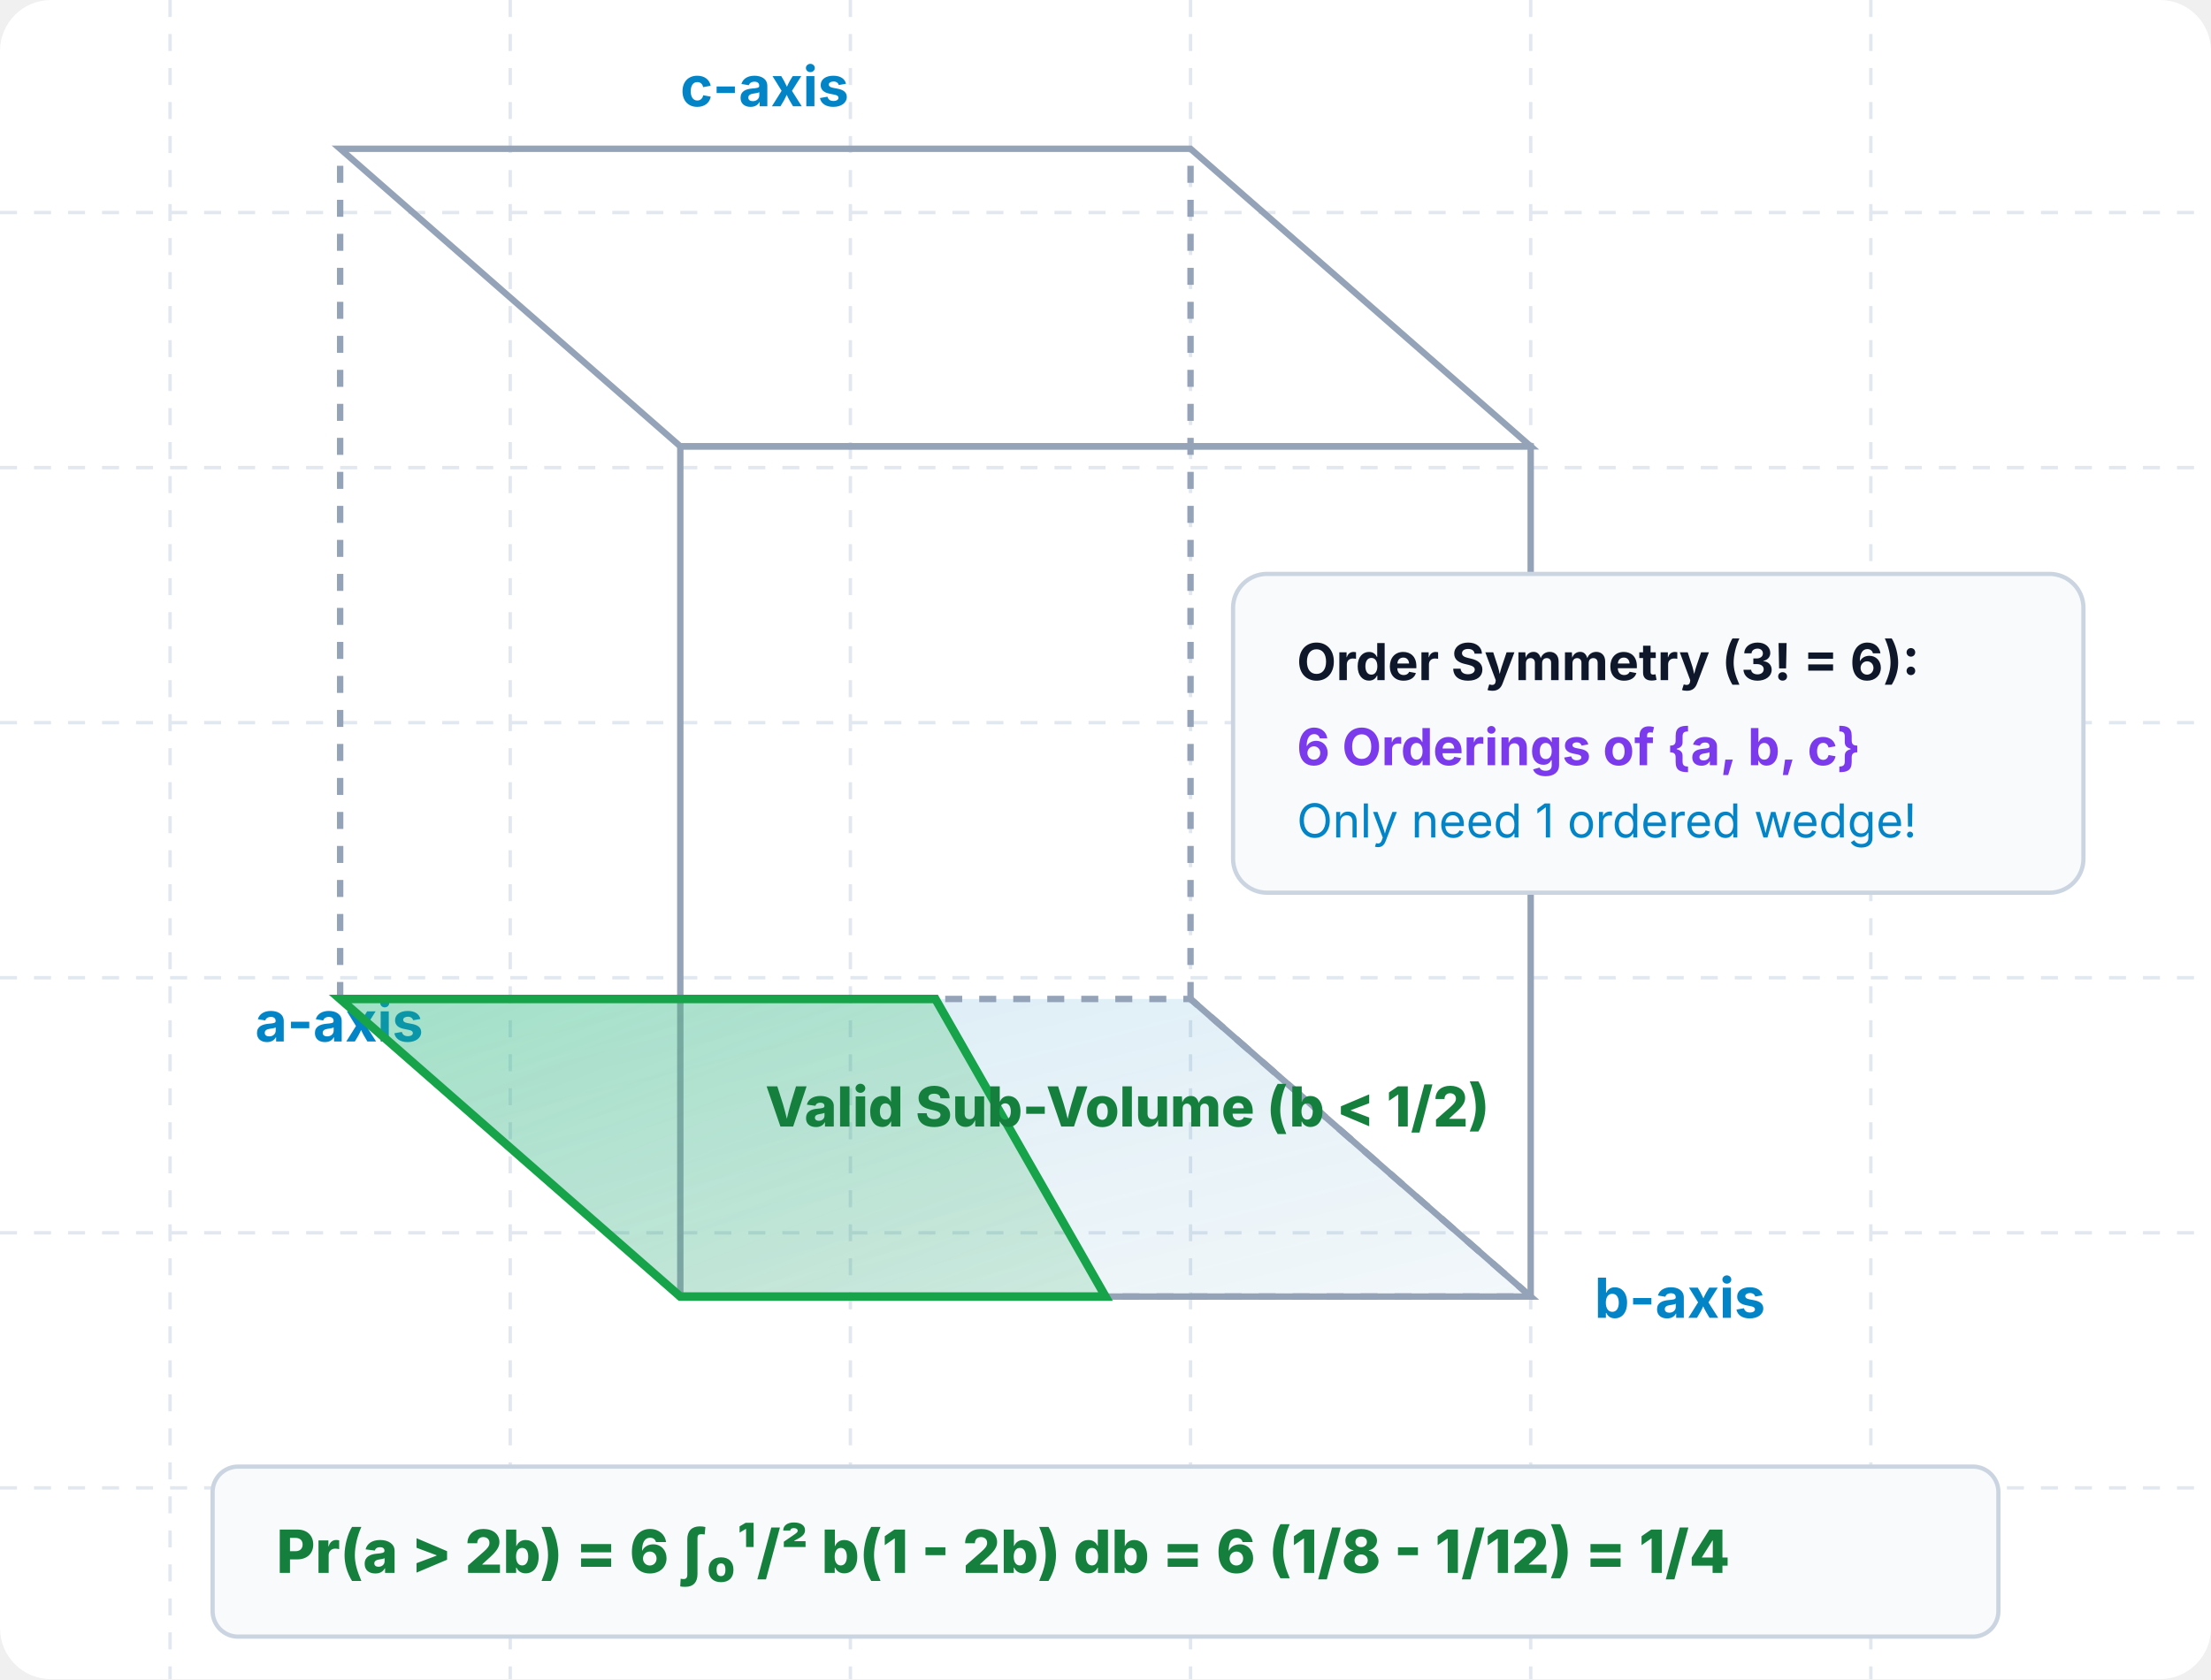
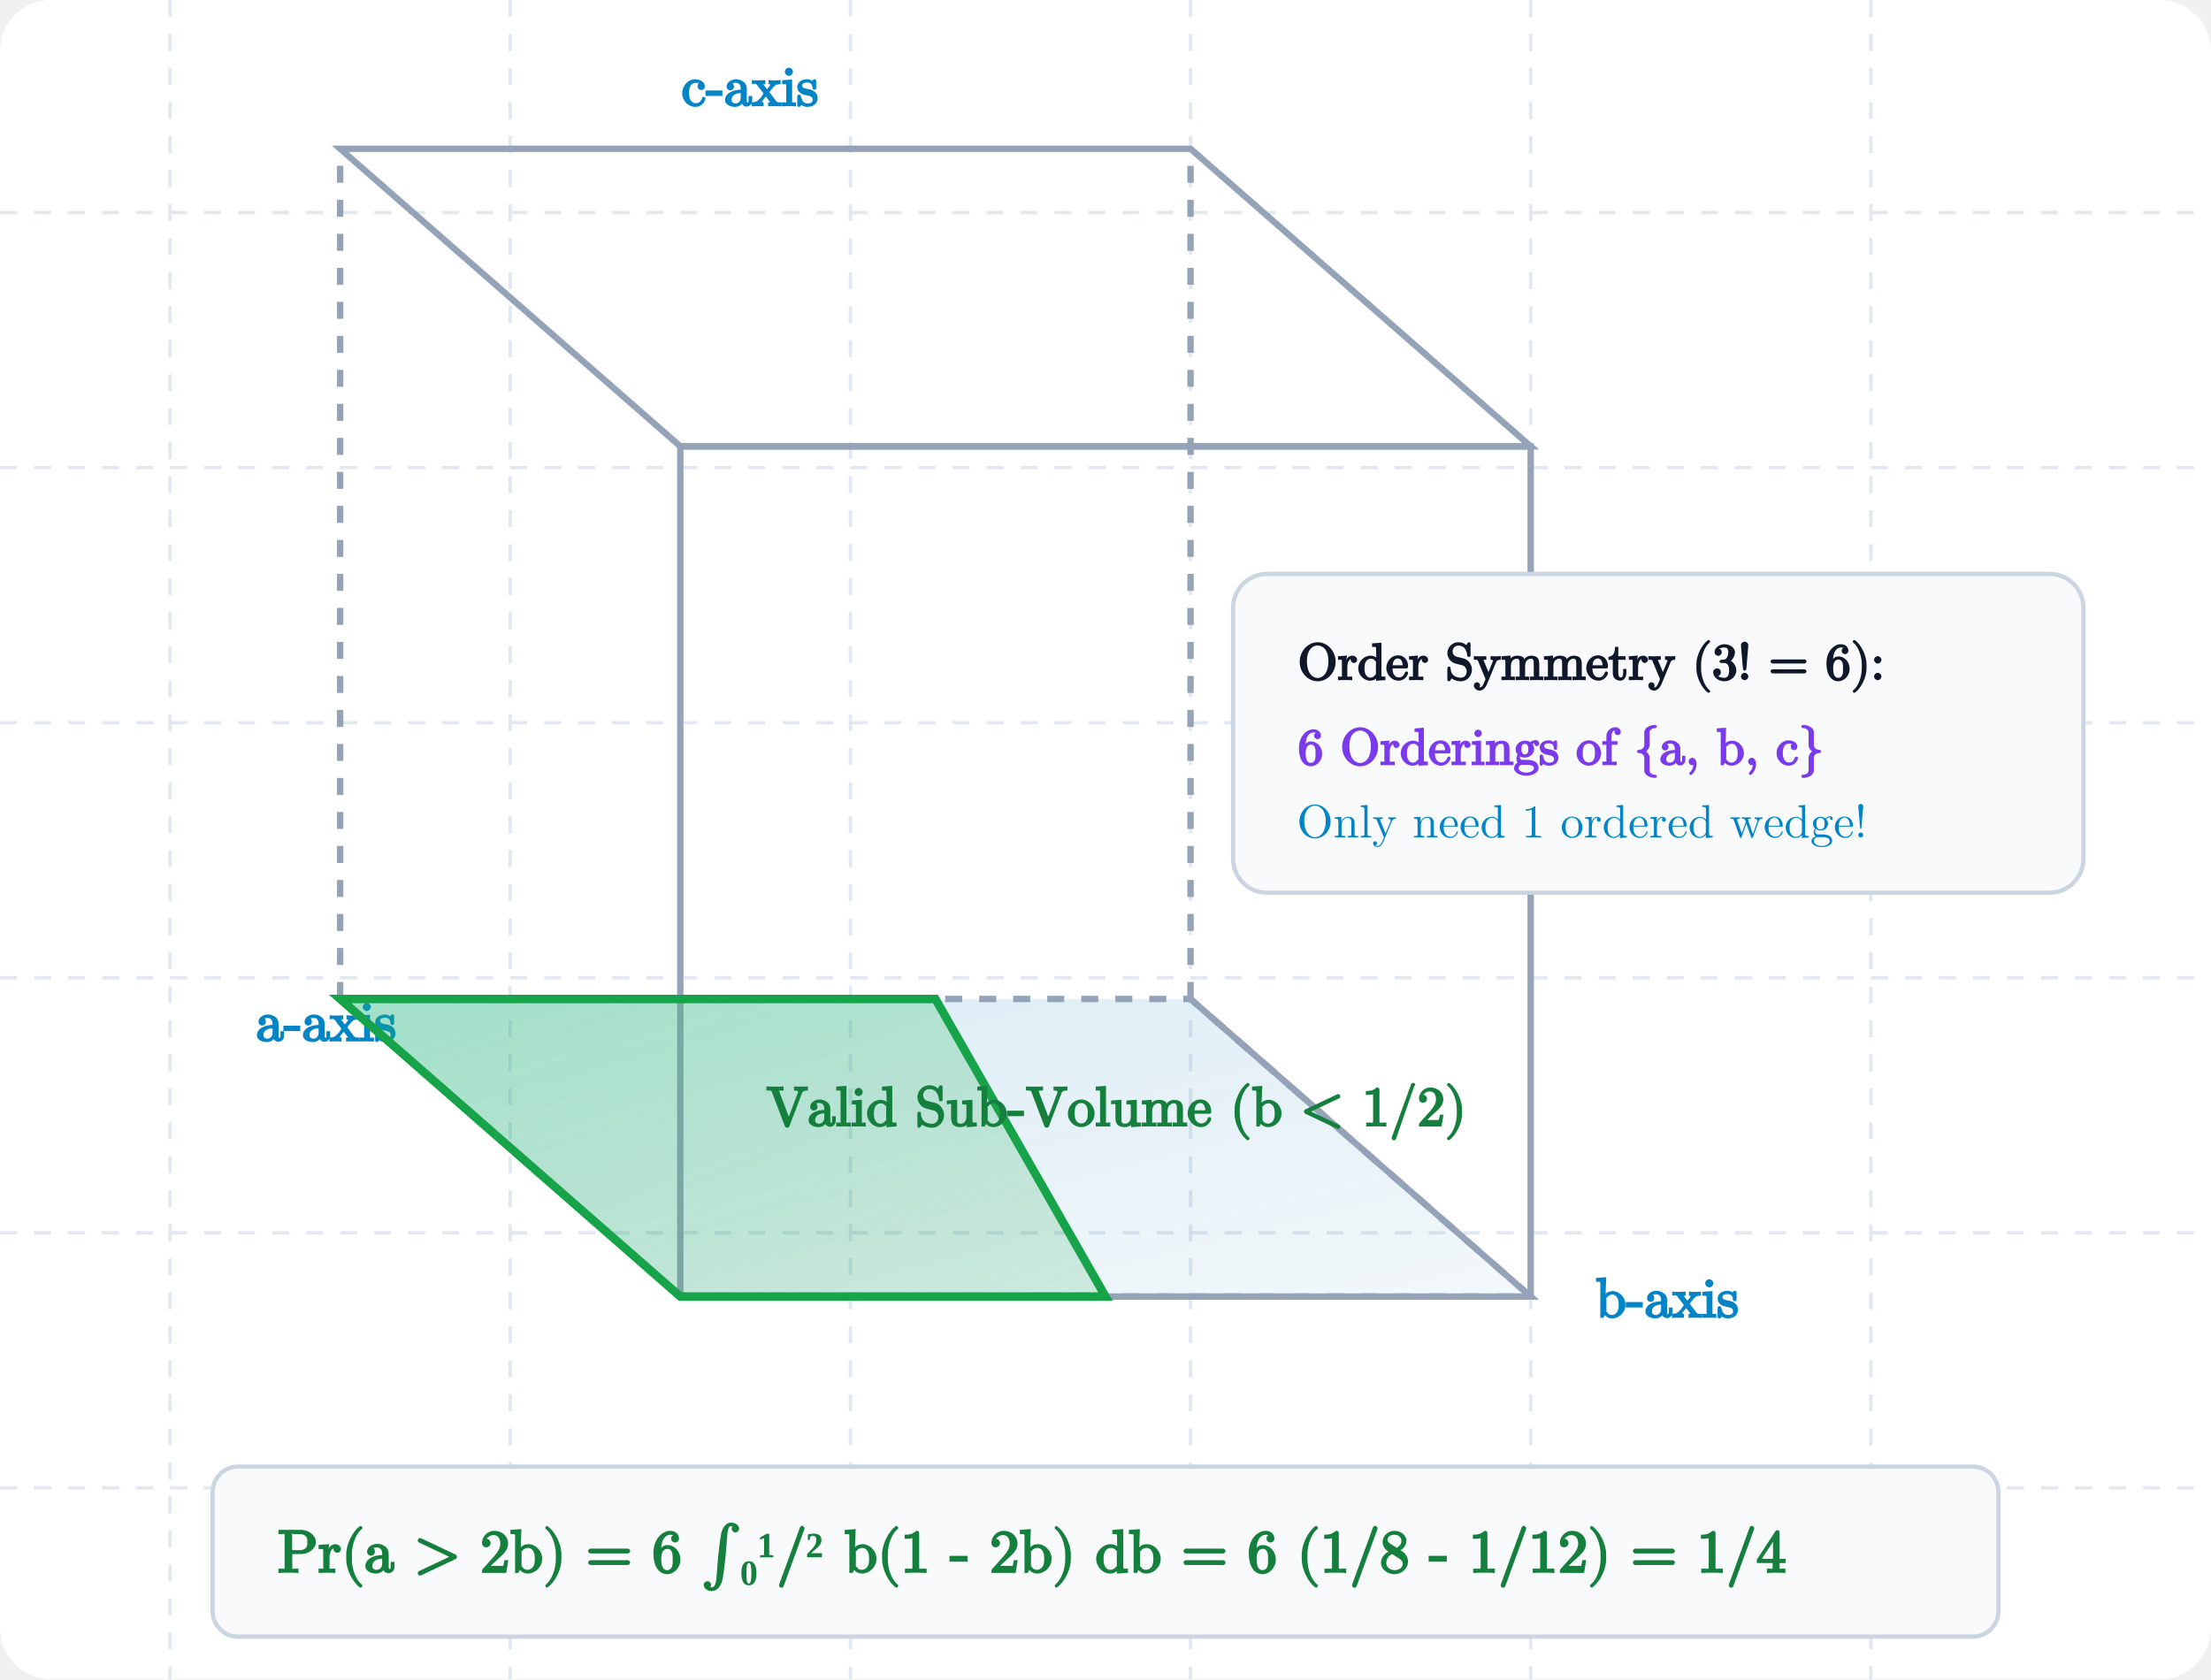
- <svg xmlns="http://www.w3.org/2000/svg" viewBox="0 0 520 395" width="100%" height="100%" style="background-color: #ffffff; font-family: system-ui, -apple-system, sans-serif;">
+ <svg xmlns="http://www.w3.org/2000/svg" viewBox="0 0 520 395" width="100%" height="100%" style="background-color: #ffffff; font-family: 'Latin Modern Math', 'Computer Modern', 'STIX Two Text', 'Times New Roman', Cambria, serif;">
  <defs>
    <linearGradient id="cubeGrad" x1="0%" y1="0%" x2="100%" y2="100%">
      <stop offset="0%" stop-color="#0284c7" stop-opacity="0.15" />
      <stop offset="100%" stop-color="#0369a1" stop-opacity="0.05" />
    </linearGradient>
    <linearGradient id="volGrad" x1="0%" y1="0%" x2="100%" y2="100%">
      <stop offset="0%" stop-color="#22c55e" stop-opacity="0.3" />
      <stop offset="100%" stop-color="#16a34a" stop-opacity="0.15" />
    </linearGradient>
  </defs>
  <rect width="520" height="395" fill="#ffffff" rx="12" />
  <g stroke="#e2e8f0" stroke-width="0.8" stroke-dasharray="4,4">
    <line x1="40" y1="0" x2="40" y2="395" />
    <line x1="120" y1="0" x2="120" y2="395" />
    <line x1="200" y1="0" x2="200" y2="395" />
    <line x1="280" y1="0" x2="280" y2="395" />
    <line x1="360" y1="0" x2="360" y2="395" />
    <line x1="440" y1="0" x2="440" y2="395" />
    <line x1="0" y1="50" x2="520" y2="50" />
    <line x1="0" y1="110" x2="520" y2="110" />
    <line x1="0" y1="170" x2="520" y2="170" />
    <line x1="0" y1="230" x2="520" y2="230" />
    <line x1="0" y1="290" x2="520" y2="290" />
    <line x1="0" y1="350" x2="520" y2="350" />
  </g>
  <g transform="translate(0, -5)">
    <polygon points="160,310 360,310 280,240 80,240" fill="url(#cubeGrad)" stroke="#94a3b8" stroke-width="1.5" stroke-dasharray="4,4" />
    <polygon points="160,310 360,310 360,110 160,110" fill="none" stroke="#94a3b8" stroke-width="1.5" />
    <polygon points="160,110 360,110 280,40 80,40" fill="none" stroke="#94a3b8" stroke-width="1.5" />
    <line x1="80" y1="240" x2="80" y2="40" stroke="#94a3b8" stroke-width="1.5" stroke-dasharray="4,4" />
    <line x1="280" y1="240" x2="280" y2="40" stroke="#94a3b8" stroke-width="1.5" stroke-dasharray="4,4" />
    <line x1="360" y1="310" x2="280" y2="240" stroke="#94a3b8" stroke-width="1.5" />
    <text x="60" y="250" fill="#0284c7" font-size="13" font-weight="bold">a-axis</text>
    <text x="375" y="315" fill="#0284c7" font-size="13" font-weight="bold">b-axis</text>
    <text x="160" y="30" fill="#0284c7" font-size="13" font-weight="bold">c-axis</text>
    <polygon points="160,310 260,310 220,240 80,240" fill="url(#volGrad)" stroke="#16a34a" stroke-width="2" />
    <text x="180" y="270" fill="#15803d" font-size="13" font-weight="800">Valid Sub-Volume (b &lt; 1/2)</text>
    <rect x="290" y="140" width="200" height="75" fill="#f8fafc" rx="8" stroke="#cbd5e1" stroke-width="1" />
    <text x="305" y="165" fill="#0f172a" font-size="12" font-weight="700">Order Symmetry (3! = 6):</text>
    <text x="305" y="185" fill="#7c3aed" font-size="12" font-weight="bold">6 Orderings of {a, b, c}</text>
    <text x="305" y="202" fill="#0284c7" font-size="11">Only need 1 ordered wedge!</text>
    <rect x="50" y="350" width="420" height="40" fill="#f8fafc" rx="6" stroke="#cbd5e1" stroke-width="1" />
    <text x="65" y="375" fill="#15803d" font-size="14" font-weight="800">Pr(a &gt; 2b) = 6 ∫₀¹/² b(1 - 2b) db = 6 (1/8 - 1/12) = 1/4</text>
  </g>
</svg>
